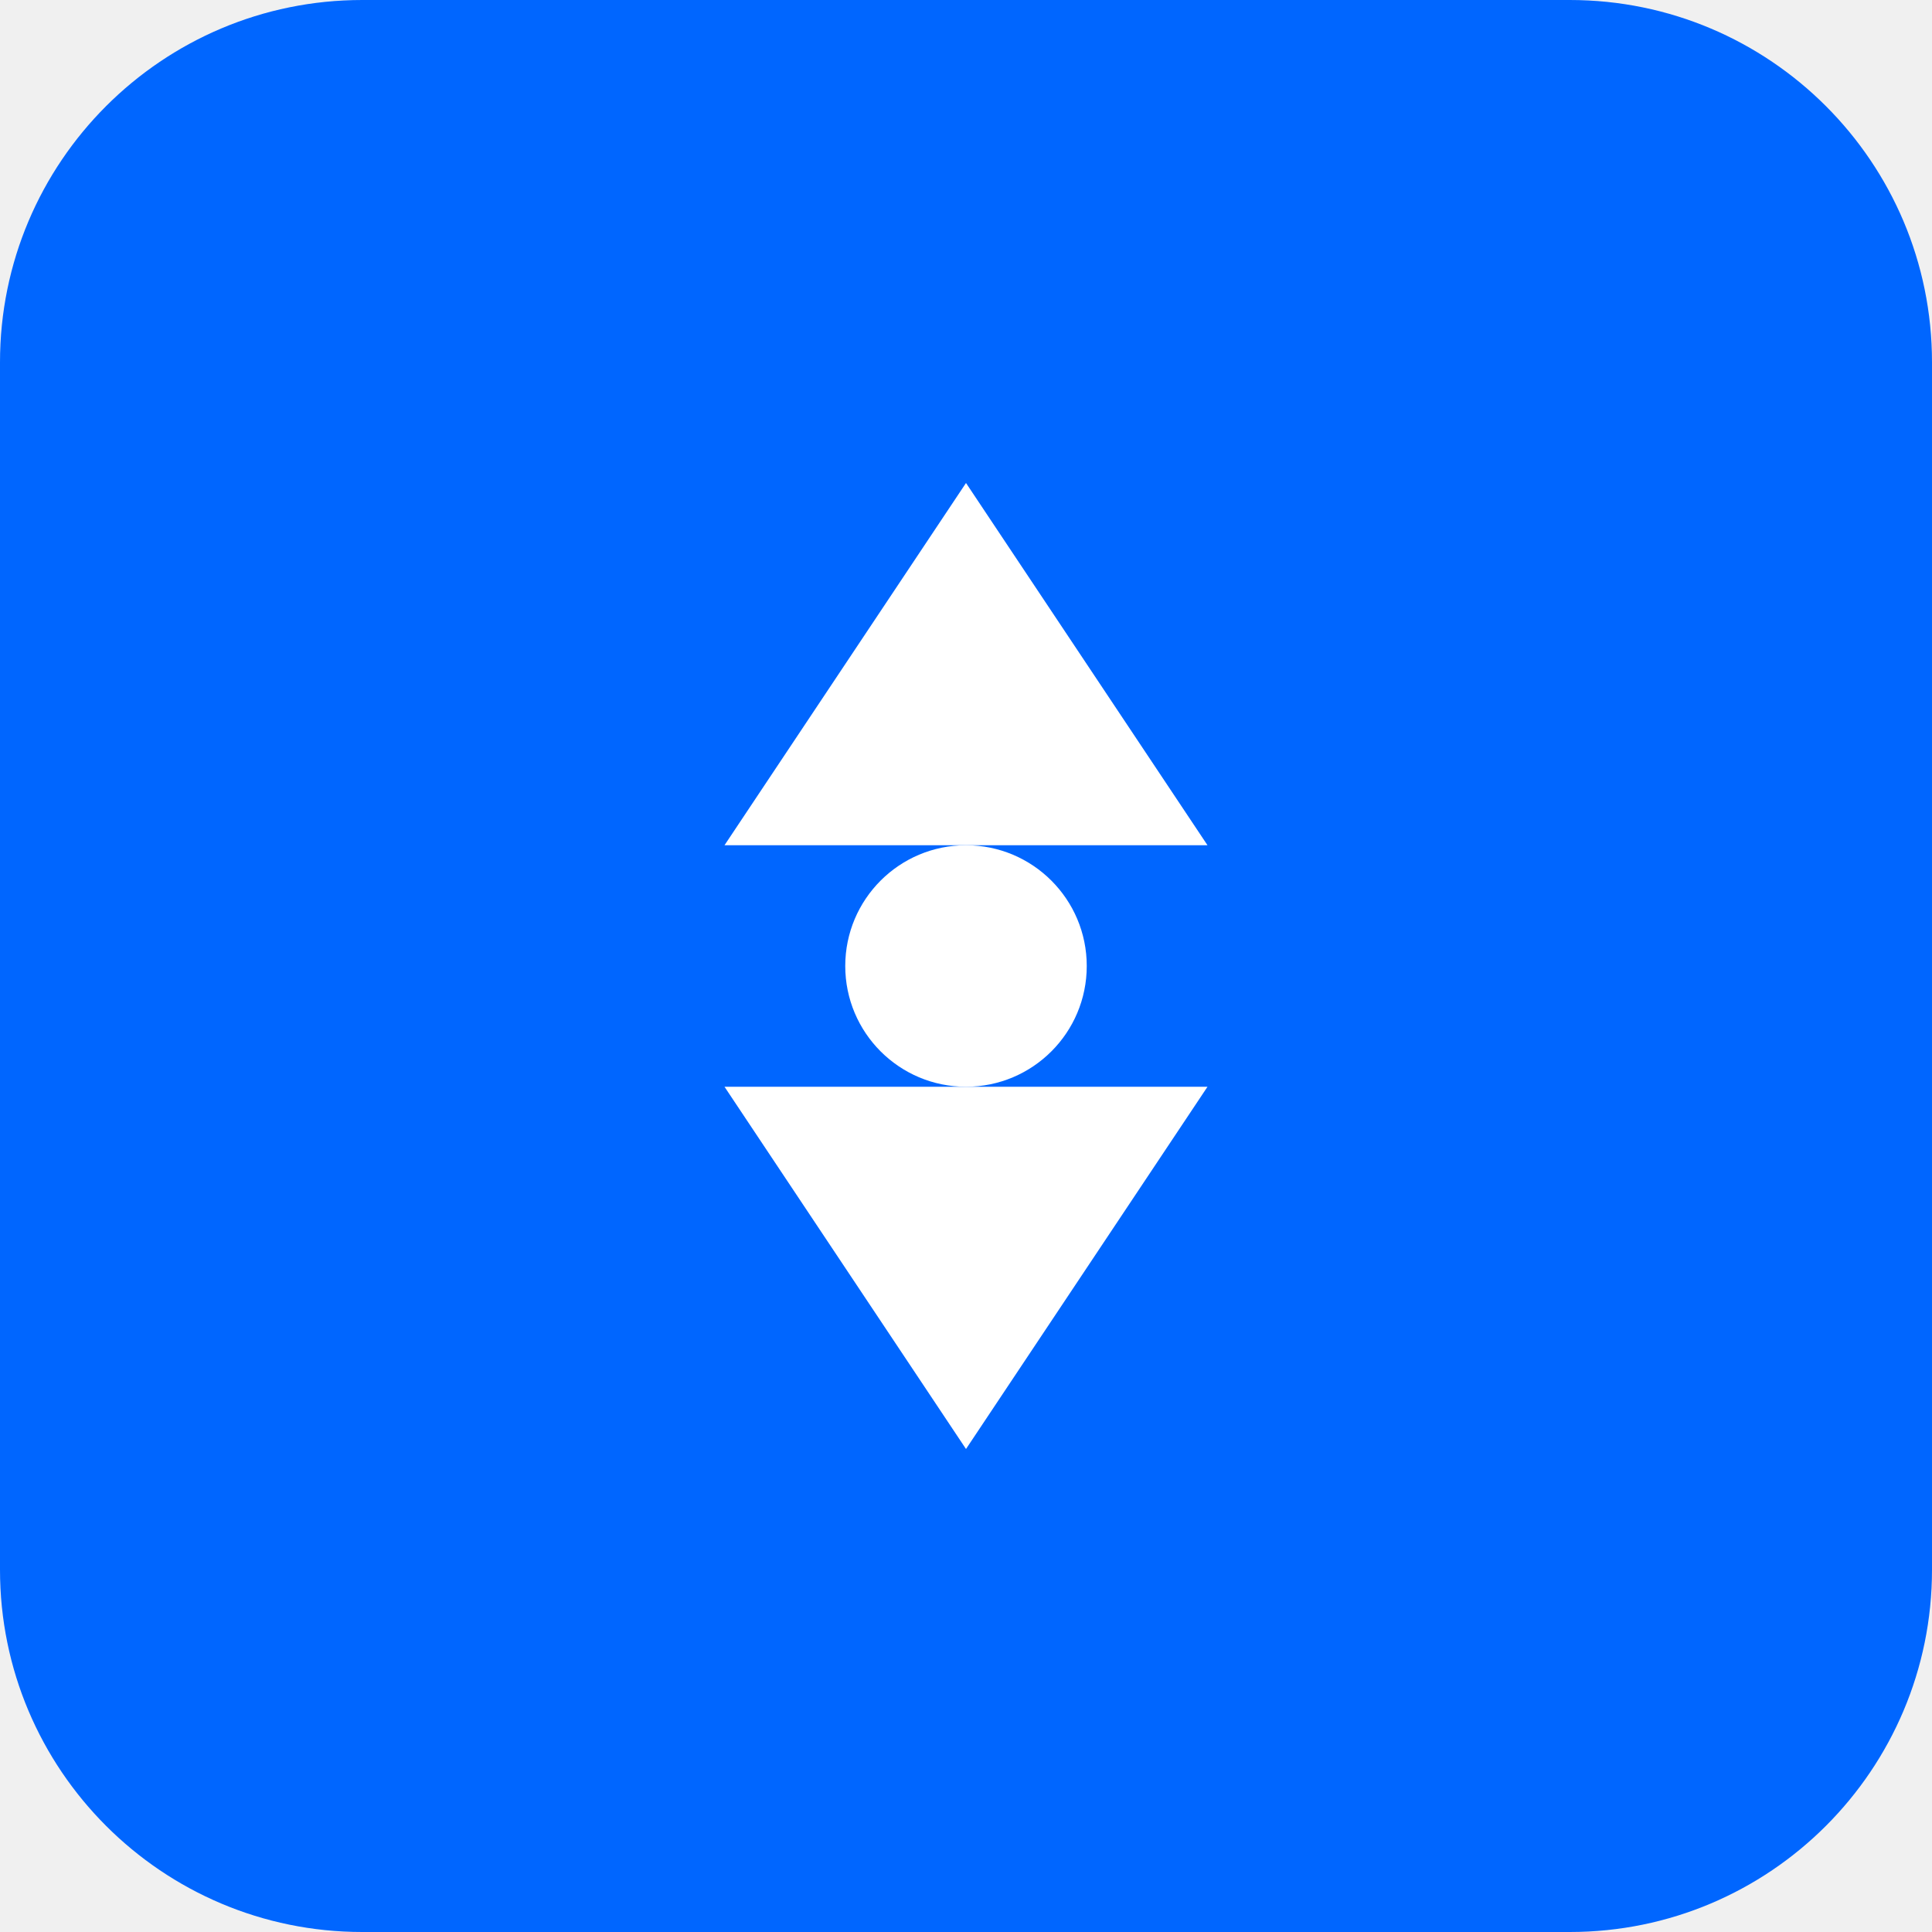
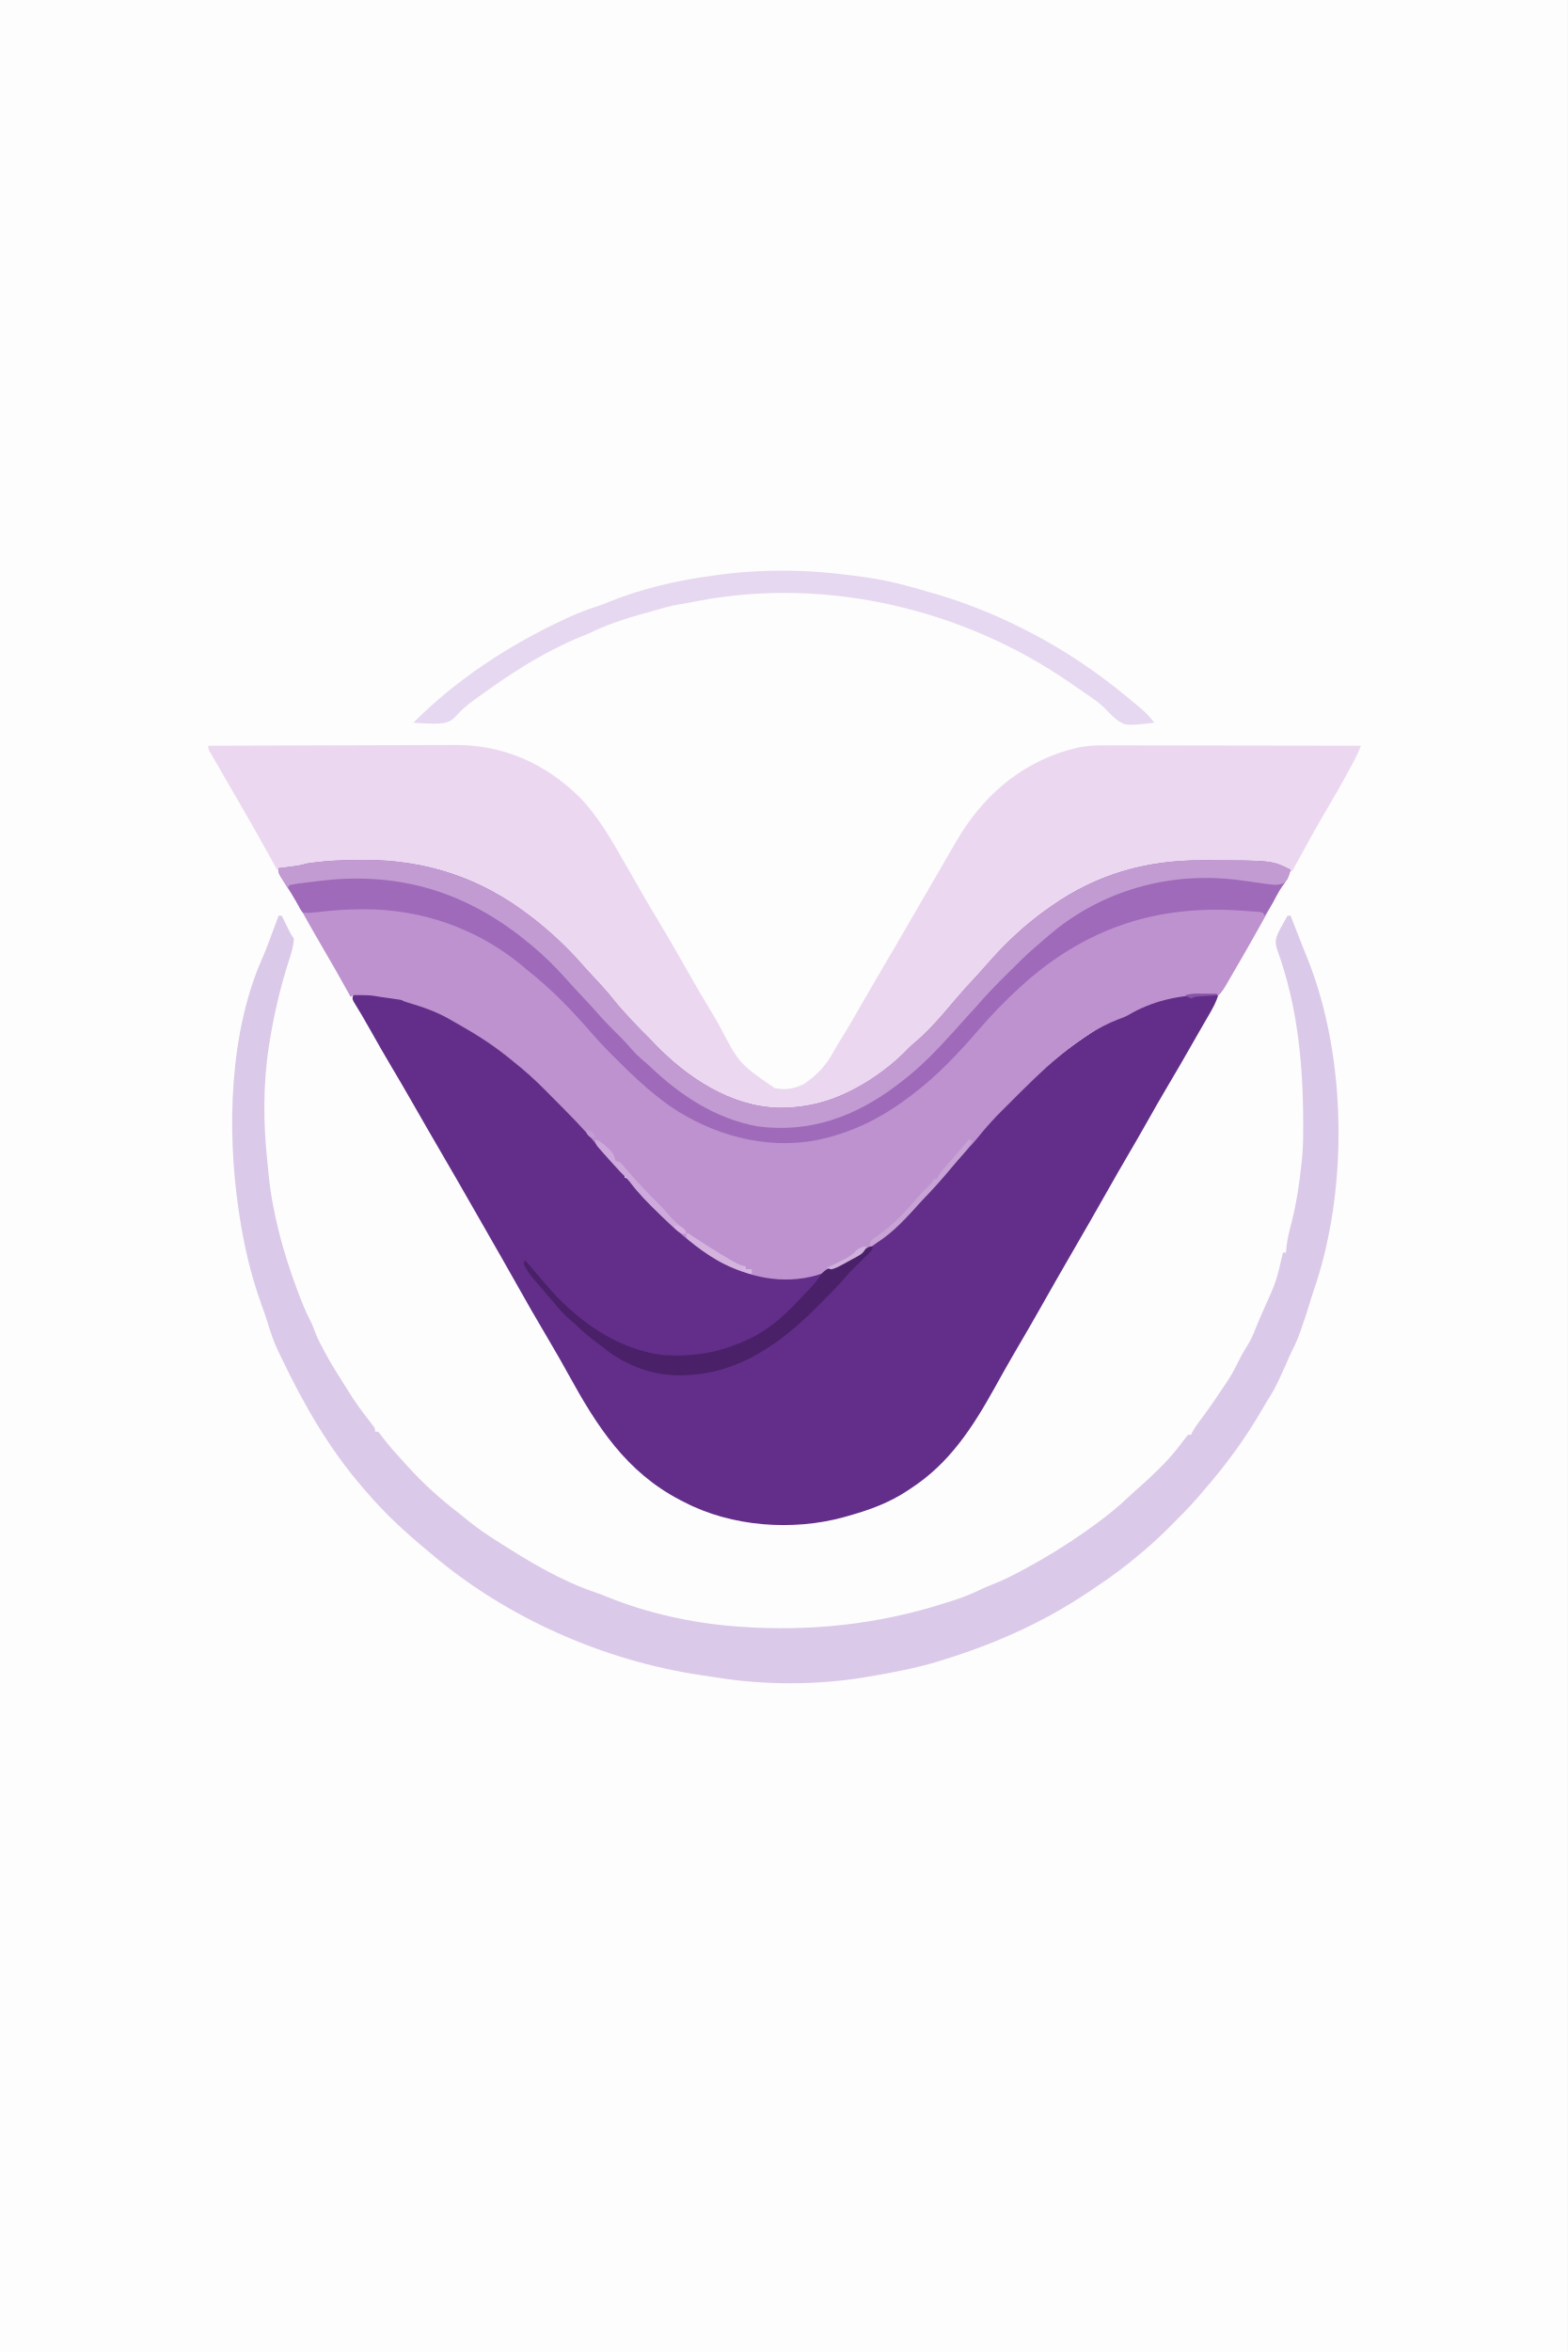
- <svg xmlns="http://www.w3.org/2000/svg" width="32" height="32" viewBox="0 0 32 32" fill="none">
-   <rect width="32" height="32" rx="6" fill="#0066FF" />
-   <path d="M16 8L20 14H12L16 8Z" fill="white" />
-   <path d="M12 18L16 24L20 18H12Z" fill="white" />
-   <circle cx="16" cy="16" r="2" fill="white" />
+ <svg xmlns="http://www.w3.org/2000/svg" version="1.1" width="1024" height="1536">
+   <path d="M0 0 C337.92 0 675.84 0 1024 0 C1024 506.88 1024 1013.76 1024 1536 C686.08 1536 348.16 1536 0 1536 C0 1029.12 0 522.24 0 0 Z " fill="#FDFDFD" transform="translate(0,0)" />
+   <path d="M0 0 C6.422 -0.22 12.268 0.068 18.535 1.504 C21.042 2.008 23.451 2.212 26 2.375 C30.607 2.778 34.305 4.135 38.523 5.977 C40.881 6.951 43.158 7.615 45.625 8.25 C53.191 10.449 60.068 14.329 67 18 C67.669 18.348 68.337 18.697 69.026 19.056 C79.827 24.712 89.45 31.44 99 39 C99.987 39.773 100.975 40.547 101.992 41.344 C113.598 50.629 124.225 61.055 134.705 71.574 C136.392 73.267 138.084 74.954 139.777 76.641 C145.398 82.257 150.884 87.914 156 94 C156.997 95.164 157.994 96.329 158.992 97.492 C159.953 98.62 160.914 99.747 161.875 100.875 C166.293 106.06 170.803 111.13 175.453 116.109 C177 118 177 118 177 120 C177.99 120.33 178.98 120.66 180 121 C181.203 122.39 182.336 123.84 183.438 125.312 C194.802 139.518 208.248 152.365 223 163 C223.853 163.637 224.707 164.274 225.586 164.93 C246.001 179.795 268.677 188.109 294.165 184.711 C318.902 180.139 341.185 164.149 358.457 146.549 C360.222 144.778 362.077 143.158 364 141.562 C367.302 138.708 370.143 135.682 372.961 132.355 C375.524 129.394 378.201 126.548 380.875 123.688 C385.389 118.839 389.64 113.847 393.789 108.68 C396.807 105.022 400.012 101.556 403.25 98.094 C404.829 96.368 406.307 94.611 407.758 92.774 C414.205 84.614 421.378 77.317 428.747 69.993 C430.871 67.879 432.985 65.754 435.098 63.629 C442.425 56.294 449.805 49.368 458 43 C459.147 42.061 460.292 41.118 461.434 40.172 C468.172 34.739 475.123 29.792 482.375 25.062 C483.207 24.519 484.039 23.975 484.896 23.415 C491.311 19.294 497.808 15.73 504.938 13 C508.148 11.747 511.303 10.433 514.438 9 C531.15 1.588 546.872 -0.572 565 0 C563.418 5.722 560.6 10.479 557.625 15.562 C556.532 17.45 555.44 19.338 554.348 21.227 C553.511 22.668 553.511 22.668 552.657 24.138 C550.595 27.7 548.562 31.278 546.529 34.857 C541.952 42.911 537.295 50.912 532.562 58.875 C527.574 67.271 522.729 75.739 517.946 84.253 C514.031 91.209 510.036 98.114 506 105 C501.456 112.756 496.971 120.541 492.562 128.375 C484.847 142.084 476.962 155.695 469.084 169.312 C461.945 181.654 454.845 194.016 447.852 206.442 C443.883 213.479 439.832 220.466 435.75 227.438 C431.934 233.955 428.129 240.474 424.438 247.062 C423.926 247.976 423.926 247.976 423.404 248.907 C421.761 251.841 420.124 254.778 418.488 257.716 C404.12 283.505 389.085 306.637 364 323 C363.376 323.42 362.751 323.84 362.108 324.273 C349.926 332.401 337.052 337.07 323 341 C322.042 341.272 321.085 341.545 320.098 341.826 C286.766 350.964 246.847 348.094 216 332 C215.127 331.562 214.255 331.123 213.355 330.672 C177.964 312.242 159.023 282.628 140.376 248.732 C136.632 241.926 132.818 235.179 128.849 228.501 C120.463 214.387 112.284 200.143 104.266 185.817 C99.806 177.852 95.259 169.937 90.725 162.015 C88.882 158.794 87.042 155.571 85.203 152.348 C73.252 131.406 61.231 110.506 49.06 89.691 C44.813 82.418 40.63 75.109 36.466 67.787 C32.896 61.527 29.245 55.319 25.562 49.125 C20.416 40.465 15.409 31.735 10.484 22.947 C7.105 16.92 3.636 10.972 -0.023 5.109 C-1 3 -1 3 0 0 Z " fill="#632E89" transform="translate(231,649)" />
+   <path d="M0 0 C0.839 -0.001 1.678 -0.001 2.543 -0.002 C42.87 0.09 78.247 11.796 110.312 36.438 C111.266 37.161 112.22 37.884 113.203 38.629 C124.619 47.635 135.551 57.901 145.078 68.887 C147.365 71.497 149.723 74.026 152.1 76.554 C156.459 81.19 160.719 85.833 164.688 90.812 C172.236 100.241 180.764 108.917 189.312 117.438 C190.143 118.314 190.973 119.191 191.828 120.094 C213.026 142.139 241.55 161.12 273.014 161.92 C292.687 162.031 309.306 157.207 326.312 147.438 C327.767 146.606 327.767 146.606 329.25 145.758 C339.516 139.521 349.254 131.932 357.547 123.238 C359.264 121.487 361.051 119.941 362.938 118.375 C372.509 110.117 380.755 100.212 388.902 90.581 C392.828 85.955 396.894 81.478 401.042 77.05 C403.614 74.3 406.123 71.512 408.582 68.66 C420.762 54.692 434.09 42.014 449.312 31.438 C449.988 30.96 450.664 30.483 451.36 29.991 C480.958 9.254 513.29 0.226 549.188 0.25 C549.866 0.25 550.545 0.251 551.245 0.251 C595.1 0.331 595.1 0.331 607.312 6.438 C606.147 10.781 604.393 13.843 601.715 17.43 C599.562 20.512 597.861 23.808 596.09 27.121 C586.685 44.67 576.726 61.933 566.688 79.125 C566.067 80.194 566.067 80.194 565.434 81.285 C563.884 83.925 562.486 86.264 560.312 88.438 C557.664 88.48 555.08 88.423 552.438 88.312 C534.912 87.966 516.534 92.269 501.426 101.273 C499.242 102.476 497.098 103.292 494.75 104.125 C467.476 114.654 443.925 138.637 423.648 158.917 C422.12 160.442 420.585 161.96 419.049 163.477 C413.419 169.075 408.205 174.82 403.245 181.035 C400.885 183.968 398.393 186.698 395.812 189.438 C392.358 193.143 389.047 196.923 385.875 200.875 C381.135 206.753 376.038 212.247 370.878 217.754 C369.292 219.459 367.724 221.18 366.16 222.906 C361.399 228.152 356.661 233.299 351.211 237.848 C349.161 239.565 347.214 241.373 345.25 243.188 C332.129 254.801 317.088 264.969 300.312 270.438 C299.401 270.735 298.49 271.033 297.551 271.34 C275.422 277.488 253.389 272.642 233.625 261.938 C219.827 254.014 207.67 243.499 196.312 232.438 C195.723 231.869 195.134 231.3 194.526 230.713 C187.938 224.336 181.576 217.973 176.059 210.621 C173.984 208.026 171.679 205.768 169.312 203.438 C164.405 198.221 159.648 192.918 155.188 187.312 C145.467 175.334 134.428 164.457 123.57 153.519 C122.54 152.482 121.512 151.443 120.486 150.403 C113.78 143.613 106.814 137.353 99.312 131.438 C98.062 130.425 96.812 129.413 95.562 128.398 C85.476 120.332 74.846 113.617 63.602 107.289 C61.652 106.192 59.707 105.086 57.773 103.961 C49.276 99.066 40.382 96.047 31 93.27 C28.312 92.438 28.312 92.438 26.312 91.438 C24.068 91.069 21.817 90.742 19.562 90.438 C12.609 89.491 12.609 89.491 9.219 88.883 C6.289 88.434 3.524 88.304 0.562 88.312 C-0.381 88.31 -1.325 88.307 -2.297 88.305 C-4.703 88.28 -4.703 88.28 -6.688 89.438 C-7.247 88.417 -7.806 87.396 -8.383 86.344 C-13.872 76.372 -19.532 66.512 -25.292 56.695 C-29.973 48.704 -34.523 40.646 -39.045 32.565 C-42.754 25.978 -46.642 19.536 -50.794 13.219 C-53.688 8.748 -53.688 8.748 -53.688 5.438 C-52.639 5.305 -51.591 5.172 -50.512 5.035 C-49.133 4.857 -47.754 4.679 -46.375 4.5 C-45.34 4.369 -45.34 4.369 -44.283 4.236 C-41.286 3.845 -38.563 3.396 -35.688 2.438 C-23.816 0.598 -12.001 -0.005 0 0 Z " fill="#BE92CF" transform="translate(235.6875,561.5625)" />
+   <path d="M0 0 C22.767 -0.094 45.534 -0.164 68.301 -0.207 C78.874 -0.228 89.447 -0.256 100.02 -0.302 C109.242 -0.342 118.465 -0.367 127.688 -0.376 C132.564 -0.382 137.441 -0.394 142.317 -0.423 C146.922 -0.45 151.526 -0.458 156.131 -0.452 C157.807 -0.454 159.483 -0.461 161.159 -0.477 C192.303 -0.751 219.589 11.332 242 33 C254.526 45.725 263.372 61.326 272.132 76.721 C275.337 82.347 278.577 87.954 281.812 93.562 C282.45 94.67 283.088 95.778 283.745 96.919 C286.948 102.476 290.174 108.015 293.5 113.5 C301.714 127.075 309.535 140.894 317.375 154.688 C320.277 159.777 323.262 164.814 326.292 169.828 C328.615 173.676 330.908 177.539 333.18 181.418 C346.756 207.557 346.756 207.557 370 223.578 C376.684 224.988 382.933 224.009 389 221 C397.581 215.236 403.808 208.596 408.625 199.52 C410.111 196.797 411.726 194.189 413.375 191.562 C418.225 183.745 422.782 175.761 427.366 167.786 C430.904 161.632 434.454 155.487 438.062 149.375 C446.96 134.299 455.761 119.168 464.5 104 C471.123 92.507 477.774 81.031 484.485 69.59 C485.84 67.273 487.184 64.95 488.523 62.625 C505.248 33.813 528.931 12.688 561.086 3.008 C562.389 2.665 563.694 2.329 565 2 C565.645 1.826 566.291 1.652 566.955 1.472 C575.387 -0.527 583.871 -0.266 592.475 -0.227 C594.23 -0.226 595.985 -0.227 597.741 -0.228 C602.48 -0.229 607.218 -0.217 611.957 -0.203 C616.919 -0.19 621.881 -0.189 626.844 -0.187 C636.229 -0.181 645.613 -0.164 654.998 -0.144 C665.688 -0.122 676.377 -0.111 687.066 -0.101 C709.044 -0.08 731.022 -0.045 753 0 C751.619 3.513 750.107 6.818 748.312 10.141 C747.784 11.12 747.256 12.099 746.711 13.107 C746.146 14.144 745.582 15.181 745 16.25 C744.414 17.329 743.828 18.408 743.224 19.52 C739.566 26.223 735.804 32.846 731.89 39.402 C728.064 45.83 724.401 52.346 720.75 58.875 C720.171 59.909 719.593 60.944 718.996 62.01 C715.29 68.651 711.629 75.316 708 82 C706.619 81.71 706.619 81.71 705.211 81.414 C652.895 70.653 600.333 73.395 554.688 102.938 C540.573 112.729 527.971 123.967 515.812 136.062 C515.052 136.819 514.291 137.575 513.507 138.354 C508.8 143.075 504.347 147.947 500 153 C498.608 154.545 497.213 156.088 495.812 157.625 C492.781 160.978 489.819 164.377 486.903 167.83 C462.229 196.993 434.554 224.187 397 235 C395.783 235.366 394.566 235.732 393.312 236.109 C378.873 239.619 361.894 237.877 348 233 C346.981 232.646 346.981 232.646 345.941 232.285 C326.69 225.436 311.396 213.867 296.41 200.188 C294.074 198.067 291.697 196.003 289.312 193.938 C285.901 190.907 282.881 187.735 279.938 184.254 C277.57 181.499 275.097 178.848 272.625 176.188 C269.19 172.476 265.904 168.707 262.75 164.75 C257.187 157.848 251.054 151.497 244.955 145.073 C243.023 143.024 241.11 140.959 239.203 138.887 C233.392 132.575 227.653 126.441 221 121 C220.17 120.27 219.34 119.541 218.484 118.789 C184.398 89.266 144.709 75.689 99.938 75.625 C98.713 75.622 98.713 75.622 97.464 75.618 C83.006 75.623 68.953 77.008 54.711 79.535 C51.482 80.089 48.244 80.547 45 81 C44.603 80.282 44.206 79.563 43.798 78.823 C36.167 65.018 28.482 51.254 20.531 37.63 C17.697 32.76 14.884 27.878 12.07 22.997 C11.089 21.295 10.107 19.594 9.125 17.892 C7.935 15.829 6.746 13.766 5.559 11.701 C4.604 10.047 3.643 8.396 2.671 6.752 C0 2.209 0 2.209 0 0 Z " fill="#EBD8F0" transform="translate(136,487)" />
+   <path d="M0 0 C0.66 0 1.32 0 2 0 C2.41 0.831 2.82 1.663 3.242 2.52 C3.781 3.606 4.32 4.693 4.875 5.812 C5.409 6.891 5.942 7.97 6.492 9.082 C7.972 12.078 7.972 12.078 10 15 C9.639 19.929 8.368 24.328 6.812 29 C1.117 46.696 -3.081 64.647 -6 83 C-6.113 83.711 -6.227 84.422 -6.343 85.155 C-10.233 110.239 -10.087 136.06 -7.299 161.247 C-7.009 163.922 -6.76 166.598 -6.516 169.277 C-3.958 194.545 3.096 220.257 12 244 C12.269 244.719 12.539 245.439 12.816 246.18 C15.038 252.039 17.339 257.849 20.188 263.438 C22 267 22 267 23.359 270.723 C24.942 275.003 26.909 278.982 29.062 283 C29.451 283.729 29.839 284.458 30.24 285.209 C34.139 292.426 38.449 299.357 42.885 306.253 C43.863 307.785 44.816 309.333 45.766 310.883 C49.813 317.465 54.362 323.591 59.089 329.695 C59.595 330.354 60.1 331.013 60.621 331.691 C61.079 332.281 61.537 332.871 62.01 333.479 C63 335 63 335 63 337 C63.66 337 64.32 337 65 337 C66.41 338.617 66.41 338.617 68.062 340.875 C72.092 346.197 76.487 351.086 81 356 C81.929 357.033 82.857 358.067 83.785 359.102 C94.396 370.865 105.852 381.137 118.415 390.77 C120.687 392.533 122.902 394.363 125.125 396.188 C130.512 400.499 136.194 404.278 142 408 C142.59 408.379 143.18 408.758 143.789 409.148 C163.847 421.975 184.293 434.293 206.945 441.957 C209.658 442.883 212.291 443.902 214.938 445 C240.79 455.45 269.244 461.769 297 464 C298.051 464.085 299.101 464.169 300.183 464.257 C346.496 467.675 391.793 462.995 436.025 448.639 C437.819 448.059 439.62 447.503 441.422 446.949 C447.733 444.963 453.644 442.44 459.602 439.562 C462.312 438.316 465.004 437.204 467.781 436.125 C472.991 434.062 477.926 431.62 482.875 429 C483.776 428.524 484.678 428.049 485.606 427.559 C501.021 419.334 515.818 410.202 530 400 C530.67 399.521 531.34 399.041 532.031 398.547 C540.483 392.468 548.411 386.083 555.938 378.887 C558.197 376.727 560.522 374.662 562.887 372.617 C567.007 369.031 570.941 365.289 574.812 361.438 C575.501 360.754 576.19 360.07 576.899 359.365 C581.94 354.271 586.477 348.935 590.726 343.166 C591.778 341.747 592.884 340.369 594 339 C594.66 339 595.32 339 596 339 C596.224 338.484 596.449 337.969 596.68 337.438 C598.51 334.058 600.823 331.067 603.125 328 C607.332 322.332 611.364 316.602 615.23 310.695 C616.337 309.01 617.462 307.335 618.613 305.68 C622.067 300.699 624.786 295.566 627.426 290.113 C629.504 286.003 631.871 282.097 634.289 278.18 C636.125 274.768 637.517 271.322 638.92 267.717 C640.398 264 642.03 260.358 643.655 256.703 C651.667 238.917 651.667 238.917 656 220 C656.66 220 657.32 220 658 220 C658.106 218.755 658.211 217.51 658.32 216.227 C658.961 210.463 660.424 204.979 661.875 199.375 C664.884 187.335 666.729 175.334 668 163 C668.082 162.276 668.164 161.551 668.249 160.805 C668.896 154.861 669.173 148.993 669.203 143.016 C669.21 142.09 669.217 141.164 669.225 140.211 C669.461 99.955 666.143 60.394 652.262 22.199 C650.547 17.056 651.248 14.539 653.629 9.668 C654.586 7.945 654.586 7.945 655.562 6.188 C656.057 5.291 656.057 5.291 656.561 4.377 C657.368 2.915 658.183 1.457 659 0 C659.66 0 660.32 0 661 0 C661.378 0.967 661.378 0.967 661.763 1.953 C662.925 4.927 664.087 7.901 665.25 10.875 C665.844 12.395 665.844 12.395 666.449 13.945 C667.039 15.454 667.039 15.454 667.641 16.992 C668.036 18.003 668.431 19.013 668.838 20.055 C669.91 22.772 671.009 25.476 672.113 28.18 C697.992 92.818 698.838 180.077 675.715 245.923 C674.917 248.241 674.219 250.578 673.527 252.93 C672.008 258.044 670.318 263.087 668.562 268.125 C668.276 268.967 667.989 269.809 667.693 270.676 C666.067 275.348 664.23 279.745 661.949 284.134 C660.479 287.023 659.262 290.016 658 293 C656.734 295.825 655.433 298.632 654.125 301.438 C653.799 302.15 653.473 302.862 653.137 303.596 C651.109 307.94 648.844 311.99 646.254 316.024 C645.02 317.968 643.857 319.939 642.711 321.938 C631.485 341.492 618.336 359.319 603.501 376.278 C602.476 377.454 601.458 378.637 600.447 379.825 C595.425 385.68 590.026 391.122 584.562 396.562 C583.66 397.469 582.757 398.376 581.826 399.311 C576.713 404.416 571.514 409.331 566 414 C565.371 414.541 564.742 415.082 564.094 415.64 C553.982 424.3 543.49 432.14 532.363 439.447 C530.83 440.455 529.301 441.469 527.777 442.49 C498.977 461.785 467.073 475.831 434 486 C433.293 486.223 432.586 486.447 431.857 486.677 C416.571 491.469 400.769 494.312 385 497 C383.928 497.184 382.855 497.367 381.75 497.557 C351.039 502.529 316.757 502.518 286.056 497.496 C282.644 496.942 279.226 496.456 275.805 495.969 C212.483 486.584 148.892 458.58 100 417 C98.967 416.14 97.933 415.28 96.898 414.422 C83.058 402.891 69.689 390.736 58 377 C57.212 376.102 56.425 375.203 55.613 374.277 C33.143 348.473 16.526 319.497 1.845 288.766 C1.084 287.175 0.312 285.588 -0.46 284.002 C-3.206 278.217 -5.207 272.408 -7.013 266.268 C-8.277 262.084 -9.76 257.996 -11.247 253.887 C-18.261 234.381 -22.775 214.842 -25.812 194.375 C-25.918 193.668 -26.024 192.961 -26.132 192.232 C-33.837 139.854 -32.29 75.9 -10.289 26.93 C-8.672 23.254 -7.271 19.514 -5.875 15.75 C-5.512 14.775 -5.512 14.775 -5.143 13.78 C-4.671 12.509 -4.2 11.238 -3.729 9.967 C-2.496 6.641 -1.247 3.321 0 0 Z " fill="#DBC9E9" transform="translate(182,598)" />
+   <path d="M0 0 C0.839 -0.001 1.678 -0.001 2.543 -0.002 C42.87 0.09 78.247 11.796 110.312 36.438 C111.266 37.161 112.22 37.884 113.203 38.629 C124.619 47.635 135.551 57.901 145.078 68.887 C147.365 71.497 149.723 74.026 152.1 76.554 C156.459 81.19 160.719 85.833 164.688 90.812 C172.236 100.241 180.764 108.917 189.312 117.438 C190.143 118.314 190.973 119.191 191.828 120.094 C213.026 142.139 241.55 161.12 273.014 161.92 C292.687 162.031 309.306 157.207 326.312 147.438 C327.767 146.606 327.767 146.606 329.25 145.758 C339.516 139.521 349.254 131.932 357.547 123.238 C359.264 121.487 361.051 119.941 362.938 118.375 C372.509 110.117 380.755 100.212 388.902 90.581 C392.828 85.955 396.894 81.478 401.042 77.05 C403.614 74.3 406.123 71.512 408.582 68.66 C420.762 54.692 434.09 42.014 449.312 31.438 C449.988 30.96 450.664 30.483 451.36 29.991 C480.958 9.254 513.29 0.226 549.188 0.25 C549.866 0.25 550.545 0.251 551.245 0.251 C595.1 0.331 595.1 0.331 607.312 6.438 C606.152 10.763 604.422 13.82 601.738 17.383 C599.437 20.699 597.635 24.278 595.738 27.836 C594.09 30.843 592.282 33.634 590.312 36.438 C589.982 35.778 589.653 35.117 589.312 34.438 C587.072 33.965 587.072 33.965 584.336 33.805 C583.284 33.72 582.233 33.636 581.149 33.55 C580.007 33.471 578.865 33.393 577.688 33.312 C576.514 33.23 575.341 33.147 574.132 33.062 C521.149 29.589 476.605 43.597 436.172 78.143 C424.758 88.155 413.816 99.072 403.915 110.583 C391.014 125.51 377.062 140.516 361.312 152.438 C360.752 152.869 360.192 153.3 359.615 153.744 C341.627 167.559 322.559 177.524 300.312 182.438 C299.306 182.663 298.299 182.889 297.262 183.121 C264.189 189.341 229.533 179.618 202.067 160.908 C192.154 153.834 183.006 145.95 174.312 137.438 C173.588 136.728 172.864 136.019 172.118 135.289 C169.717 132.929 167.325 130.561 164.938 128.188 C163.813 127.07 163.813 127.07 162.666 125.931 C158.609 121.861 154.722 117.702 150.97 113.349 C138.246 98.676 124.6 84.432 109.312 72.438 C107.562 70.959 105.812 69.48 104.062 68 C75.233 44.612 39.568 32.227 2.5 32.25 C1.421 32.249 0.341 32.249 -0.771 32.248 C-9.713 32.306 -18.507 32.996 -27.387 34 C-34.862 34.778 -34.862 34.778 -37.688 34.438 C-39.234 32.812 -39.234 32.812 -40.438 30.438 C-43.502 24.726 -46.908 19.317 -50.437 13.885 C-53.688 8.768 -53.688 8.768 -53.688 5.438 C-52.639 5.305 -51.591 5.172 -50.512 5.035 C-49.133 4.857 -47.754 4.679 -46.375 4.5 C-45.34 4.369 -45.34 4.369 -44.283 4.236 C-41.286 3.845 -38.563 3.396 -35.688 2.438 C-23.816 0.598 -12.001 -0.005 0 0 Z " fill="#9F6ABA" transform="translate(235.6875,561.5625)" />
+   <path d="M0 0 C0.839 -0.001 1.678 -0.001 2.543 -0.002 C42.87 0.09 78.247 11.796 110.312 36.438 C111.266 37.161 112.22 37.884 113.203 38.629 C124.619 47.635 135.551 57.901 145.078 68.887 C147.365 71.497 149.723 74.026 152.1 76.554 C156.459 81.19 160.719 85.833 164.688 90.812 C172.236 100.241 180.764 108.917 189.312 117.438 C190.143 118.314 190.973 119.191 191.828 120.094 C213.026 142.139 241.55 161.12 273.014 161.92 C292.687 162.031 309.306 157.207 326.312 147.438 C327.767 146.606 327.767 146.606 329.25 145.758 C339.516 139.521 349.254 131.932 357.547 123.238 C359.264 121.487 361.051 119.941 362.938 118.375 C372.509 110.117 380.755 100.212 388.902 90.581 C392.828 85.955 396.894 81.478 401.042 77.05 C403.614 74.3 406.123 71.512 408.582 68.66 C420.762 54.692 434.09 42.014 449.312 31.438 C449.988 30.96 450.664 30.483 451.36 29.991 C480.958 9.254 513.29 0.226 549.188 0.25 C549.866 0.25 550.545 0.251 551.245 0.251 C595.1 0.331 595.1 0.331 607.312 6.438 C605.355 13.214 605.355 13.214 602.312 15.438 C599.081 16.538 596.565 16.386 593.207 15.914 C592.223 15.78 591.239 15.646 590.225 15.508 C589.202 15.361 588.179 15.214 587.125 15.062 C583.188 14.516 579.251 13.974 575.312 13.438 C574.563 13.334 573.813 13.23 573.04 13.123 C530.769 7.799 489.042 18.454 455.312 44.438 C451.411 47.538 447.615 50.75 443.885 54.054 C442.8 55.009 441.705 55.952 440.602 56.885 C434.577 62.025 428.997 67.601 423.412 73.207 C421.753 74.872 420.089 76.531 418.424 78.189 C412.842 83.768 407.438 89.433 402.312 95.438 C400.065 97.939 397.777 100.403 395.496 102.875 C392.727 105.882 390.007 108.925 387.312 112 C376.57 123.944 365.207 135.808 352.312 145.438 C351.036 146.422 351.036 146.422 349.734 147.426 C322.895 167.634 293.261 178.549 259.192 174.023 C231.641 169.023 208.659 153.813 188.711 134.75 C186.842 132.996 184.896 131.341 182.938 129.688 C179.778 126.953 177.121 123.989 174.426 120.805 C171.675 117.723 168.751 114.839 165.812 111.938 C161.817 107.982 157.95 104.005 154.309 99.719 C151.429 96.428 148.429 93.252 145.438 90.062 C141.41 85.77 137.411 81.462 133.5 77.062 C126.896 69.688 119.918 62.775 112.312 56.438 C111.81 56.016 111.308 55.595 110.791 55.161 C72.875 23.521 31.446 8.928 -18.195 12.816 C-23.039 13.258 -27.863 13.828 -32.688 14.438 C-33.413 14.523 -34.139 14.608 -34.887 14.696 C-40.823 15.355 -40.823 15.355 -46.688 16.438 C-47.017 17.098 -47.347 17.758 -47.688 18.438 C-48.696 16.838 -49.694 15.233 -50.688 13.625 C-51.244 12.732 -51.801 11.838 -52.375 10.918 C-53.688 8.438 -53.688 8.438 -53.688 5.438 C-52.639 5.305 -51.591 5.172 -50.512 5.035 C-49.133 4.857 -47.754 4.679 -46.375 4.5 C-45.34 4.369 -45.34 4.369 -44.283 4.236 C-41.286 3.845 -38.563 3.396 -35.688 2.438 C-23.816 0.598 -12.001 -0.005 0 0 Z " fill="#C39BD3" transform="translate(235.6875,561.5625)" />
+   <path d="M0 0 C1.868 0.242 3.737 0.485 5.605 0.727 C15.946 2.121 25.948 4.218 36 7 C37.168 7.32 38.336 7.639 39.539 7.969 C43.036 8.948 46.518 9.969 50 11 C51.705 11.483 51.705 11.483 53.445 11.977 C73.185 17.802 92.682 25.611 111 35 C111.794 35.402 112.588 35.804 113.406 36.218 C136.431 47.981 158.06 62.557 178 79 C178.674 79.555 179.349 80.11 180.043 80.681 C181.997 82.298 183.939 83.926 185.875 85.562 C186.441 86.039 187.006 86.516 187.589 87.007 C190.782 89.761 193.474 92.626 196 96 C177.319 98.086 177.319 98.086 171.086 93.75 C168.125 91.263 165.464 88.476 162.775 85.702 C159.653 82.708 156.121 80.317 152.562 77.875 C151.841 77.376 151.12 76.877 150.377 76.362 C148.941 75.373 147.502 74.387 146.061 73.405 C144.141 72.096 142.232 70.772 140.324 69.445 C71.163 21.806 -17.271 0.888 -100.243 16.11 C-102.263 16.491 -104.28 16.881 -106.297 17.277 C-110.346 18.068 -114.406 18.781 -118.473 19.473 C-121.703 20.147 -124.834 21.073 -128 22 C-128.993 22.272 -129.985 22.544 -131.008 22.824 C-144.68 26.611 -158.704 30.55 -171.472 36.807 C-173.852 37.93 -176.24 38.906 -178.695 39.852 C-183.825 41.886 -188.76 44.207 -193.688 46.688 C-194.556 47.125 -195.425 47.562 -196.32 48.012 C-214.194 57.115 -230.816 68.378 -247 80.188 C-247.813 80.775 -248.625 81.363 -249.463 81.968 C-253.767 85.138 -257.288 88.329 -260.812 92.375 C-265.006 96.462 -268.933 96.493 -274.53 96.602 C-279.032 96.545 -283.511 96.345 -288 96 C-260.115 67.866 -225.255 45.135 -189.438 28.5 C-188.38 28.008 -187.322 27.515 -186.233 27.008 C-180.134 24.236 -174.021 21.884 -167.633 19.865 C-165.175 19.058 -162.817 18.137 -160.438 17.125 C-139.042 8.459 -115.839 3.071 -93 0 C-92.045 -0.135 -91.09 -0.271 -90.105 -0.41 C-60.057 -4.564 -30.017 -4.152 0 0 Z " fill="#E6D8F0" transform="translate(558,376)" />
+   <path d="M0 0 C0 2 0 2 -2.164 4.293 C-3.568 5.633 -3.568 5.633 -5 7 C-6.793 8.769 -8.585 10.54 -10.375 12.312 C-11.27 13.196 -12.164 14.079 -13.086 14.988 C-15.212 17.138 -17.201 19.369 -19.168 21.664 C-23.388 26.532 -27.925 31.076 -32.488 35.618 C-33.935 37.06 -35.377 38.507 -36.818 39.955 C-60.195 63.354 -86.883 82.474 -121 84 C-121.869 84.053 -122.738 84.106 -123.633 84.16 C-142.859 84.82 -161.18 77.985 -176 66 C-177.125 65.144 -178.252 64.293 -179.383 63.445 C-184.563 59.543 -189.451 55.64 -194 51 C-195.112 50.047 -196.236 49.107 -197.375 48.188 C-201.357 44.804 -204.646 40.996 -208 37 C-208.891 35.948 -209.783 34.895 -210.676 33.844 C-212.592 31.585 -214.502 29.321 -216.41 27.055 C-218.405 24.691 -220.442 22.372 -222.5 20.062 C-224.893 17.131 -226.61 14.517 -228 11 C-227.67 10.34 -227.34 9.68 -227 9 C-226.215 9.918 -225.43 10.836 -224.621 11.781 C-221.906 14.954 -219.186 18.123 -216.465 21.291 C-215.305 22.644 -214.15 24.001 -212.996 25.359 C-193.381 48.236 -166.757 67.682 -136 71 C-116.41 72.068 -99.762 69.284 -82 61 C-81.014 60.549 -80.028 60.098 -79.012 59.633 C-68.573 54.406 -59.07 46.382 -51 38 C-50.145 37.113 -50.145 37.113 -49.273 36.207 C-47.319 34.168 -45.377 32.116 -43.438 30.062 C-42.778 29.372 -42.119 28.682 -41.439 27.971 C-38.606 24.967 -36.15 22.247 -33.996 18.703 C-31.429 15.226 -28.548 14.132 -24.625 12.688 C-18.011 10.052 -12.217 6.858 -6.342 2.844 C-2.166 0 -2.166 0 0 0 Z " fill="#4A2069" transform="translate(570,814)" />
+   <path d="M0 0 C3.343 1.457 5.608 3.31 8.188 5.875 C9.23 6.892 9.23 6.892 10.293 7.93 C12.063 10.076 12.347 11.377 13 14 C13.99 14.33 14.98 14.66 16 15 C17.402 16.391 17.402 16.391 18.938 18.25 C22.171 22.057 25.488 25.767 28.875 29.438 C29.393 29.999 29.91 30.56 30.444 31.138 C34.192 35.179 38.055 39.084 41.984 42.949 C43.941 44.94 45.757 46.998 47.562 49.125 C50.578 52.664 53.897 55.618 57.496 58.555 C57.992 59.032 58.489 59.509 59 60 C59 60.66 59 61.32 59 62 C54.792 61.476 52.645 59.147 49.625 56.312 C49.11 55.829 48.594 55.346 48.063 54.848 C46.365 53.243 44.681 51.624 43 50 C42.407 49.429 41.815 48.859 41.204 48.271 C34.619 41.897 28.26 35.531 22.746 28.184 C20.671 25.589 18.365 23.333 16 21 C12.624 17.372 9.312 13.687 6 10 C5.346 9.286 4.693 8.572 4.02 7.836 C0 3.349 0 3.349 0 0 Z " fill="#CEA9DB" transform="translate(389,744)" />
+   <path d="M0 0 C0.99 0.495 0.99 0.495 2 1 C0.317 5.06 -2.511 8.113 -5.375 11.375 C-6.461 12.625 -7.547 13.875 -8.633 15.125 C-9.469 16.084 -9.469 16.084 -10.321 17.062 C-11.954 18.947 -13.57 20.845 -15.18 22.75 C-20.005 28.454 -24.839 34.015 -30.215 39.215 C-32.045 41.045 -33.706 42.959 -35.375 44.938 C-42.895 53.646 -54.29 65.356 -65 70 C-64.669 67.189 -64.252 66.206 -62.023 64.387 C-61.149 63.826 -60.275 63.265 -59.375 62.688 C-49.174 55.59 -40.479 46.187 -32.492 36.711 C-30.259 34.15 -27.828 31.803 -25.383 29.445 C-23.891 28.029 -23.891 28.029 -23 26 C-22.34 26 -21.68 26 -21 26 C-20.729 25.41 -20.459 24.819 -20.18 24.211 C-19.009 22.017 -17.793 20.459 -16.125 18.625 C-12.548 14.63 -9.047 10.576 -5.562 6.5 C-5.018 5.864 -4.474 5.228 -3.913 4.573 C-2.608 3.049 -1.304 1.524 0 0 Z " fill="#C8A3D6" transform="translate(633,744)" />
+   <path d="M0 0 C0.522 0.352 1.044 0.704 1.582 1.066 C10.055 6.75 18.606 12.263 27.438 17.375 C28.029 17.721 28.62 18.067 29.229 18.423 C32.105 20.068 34.717 21.435 38 22 C38 22.66 38 23.32 38 24 C39.32 24 40.64 24 42 24 C42 24.99 42 25.98 42 27 C26.089 23.224 12.296 14.551 0 4 C-0.33 3.34 -0.66 2.68 -1 2 C-0.67 1.34 -0.34 0.68 0 0 Z " fill="#D4B4DF" transform="translate(449,805)" />
+   <path d="M0 0 C-1.34 3.19 -2.489 4.632 -5.52 6.289 C-6.212 6.673 -6.905 7.057 -7.619 7.453 C-8.343 7.84 -9.067 8.227 -9.812 8.625 C-10.525 9.019 -11.237 9.414 -11.971 9.82 C-19.451 13.917 -19.451 13.917 -23 15 C-23.99 14.67 -24.98 14.34 -26 14 C-24.891 13.469 -23.783 12.938 -22.641 12.391 C-21.177 11.678 -19.713 10.964 -18.25 10.25 C-17.52 9.902 -16.791 9.554 -16.039 9.195 C-12.025 7.225 -9.019 5.383 -6 2 C-3.786 0.698 -2.567 0 0 0 Z " fill="#D0B1DD" transform="translate(566,814)" />
+   <path d="M0 0 C0.754 0.003 1.508 0.006 2.285 0.01 C3.062 0.018 3.84 0.027 4.641 0.035 C5.433 0.04 6.226 0.044 7.043 0.049 C8.992 0.061 10.941 0.079 12.891 0.098 C12.891 0.428 12.891 0.758 12.891 1.098 C11.915 1.158 10.939 1.219 9.934 1.281 C8.025 1.407 8.025 1.407 6.078 1.535 C4.814 1.616 3.549 1.698 2.246 1.781 C-1.101 1.97 -1.101 1.97 -4.109 3.098 C-6.297 2.16 -6.297 2.16 -8.109 1.098 C-5.332 0.311 -2.883 -0.022 0 0 Z " fill="#8753A7" transform="translate(782.1094,648.9023)" />
+   <path d="M0 0 C3.243 0.559 4.931 1.413 7 4 C7 4.66 7 5.32 7 6 C3.757 5.441 2.069 4.587 0 2 C0 1.34 0 0.68 0 0 Z " fill="#D7B1E1" transform="translate(441,800)" />
+   <path d="M0 0 C0.66 0 1.32 0 2 0 C2 0.66 2 1.32 2 2 C3.32 2 4.64 2 6 2 C6 2.99 6 3.98 6 5 C2.73 4.436 1.174 3.5 -1 1 C-0.67 0.67 -0.34 0.34 0 0 Z " fill="#D4B7E0" transform="translate(485,827)" />
+   <path d="M0 0 C1.875 0.25 1.875 0.25 4 1 C5.25 3.062 5.25 3.062 6 5 C3 5 3 5 1.312 3.625 C0 2 0 2 0 0 Z " fill="#C49CD4" transform="translate(383,738)" />
</svg>
